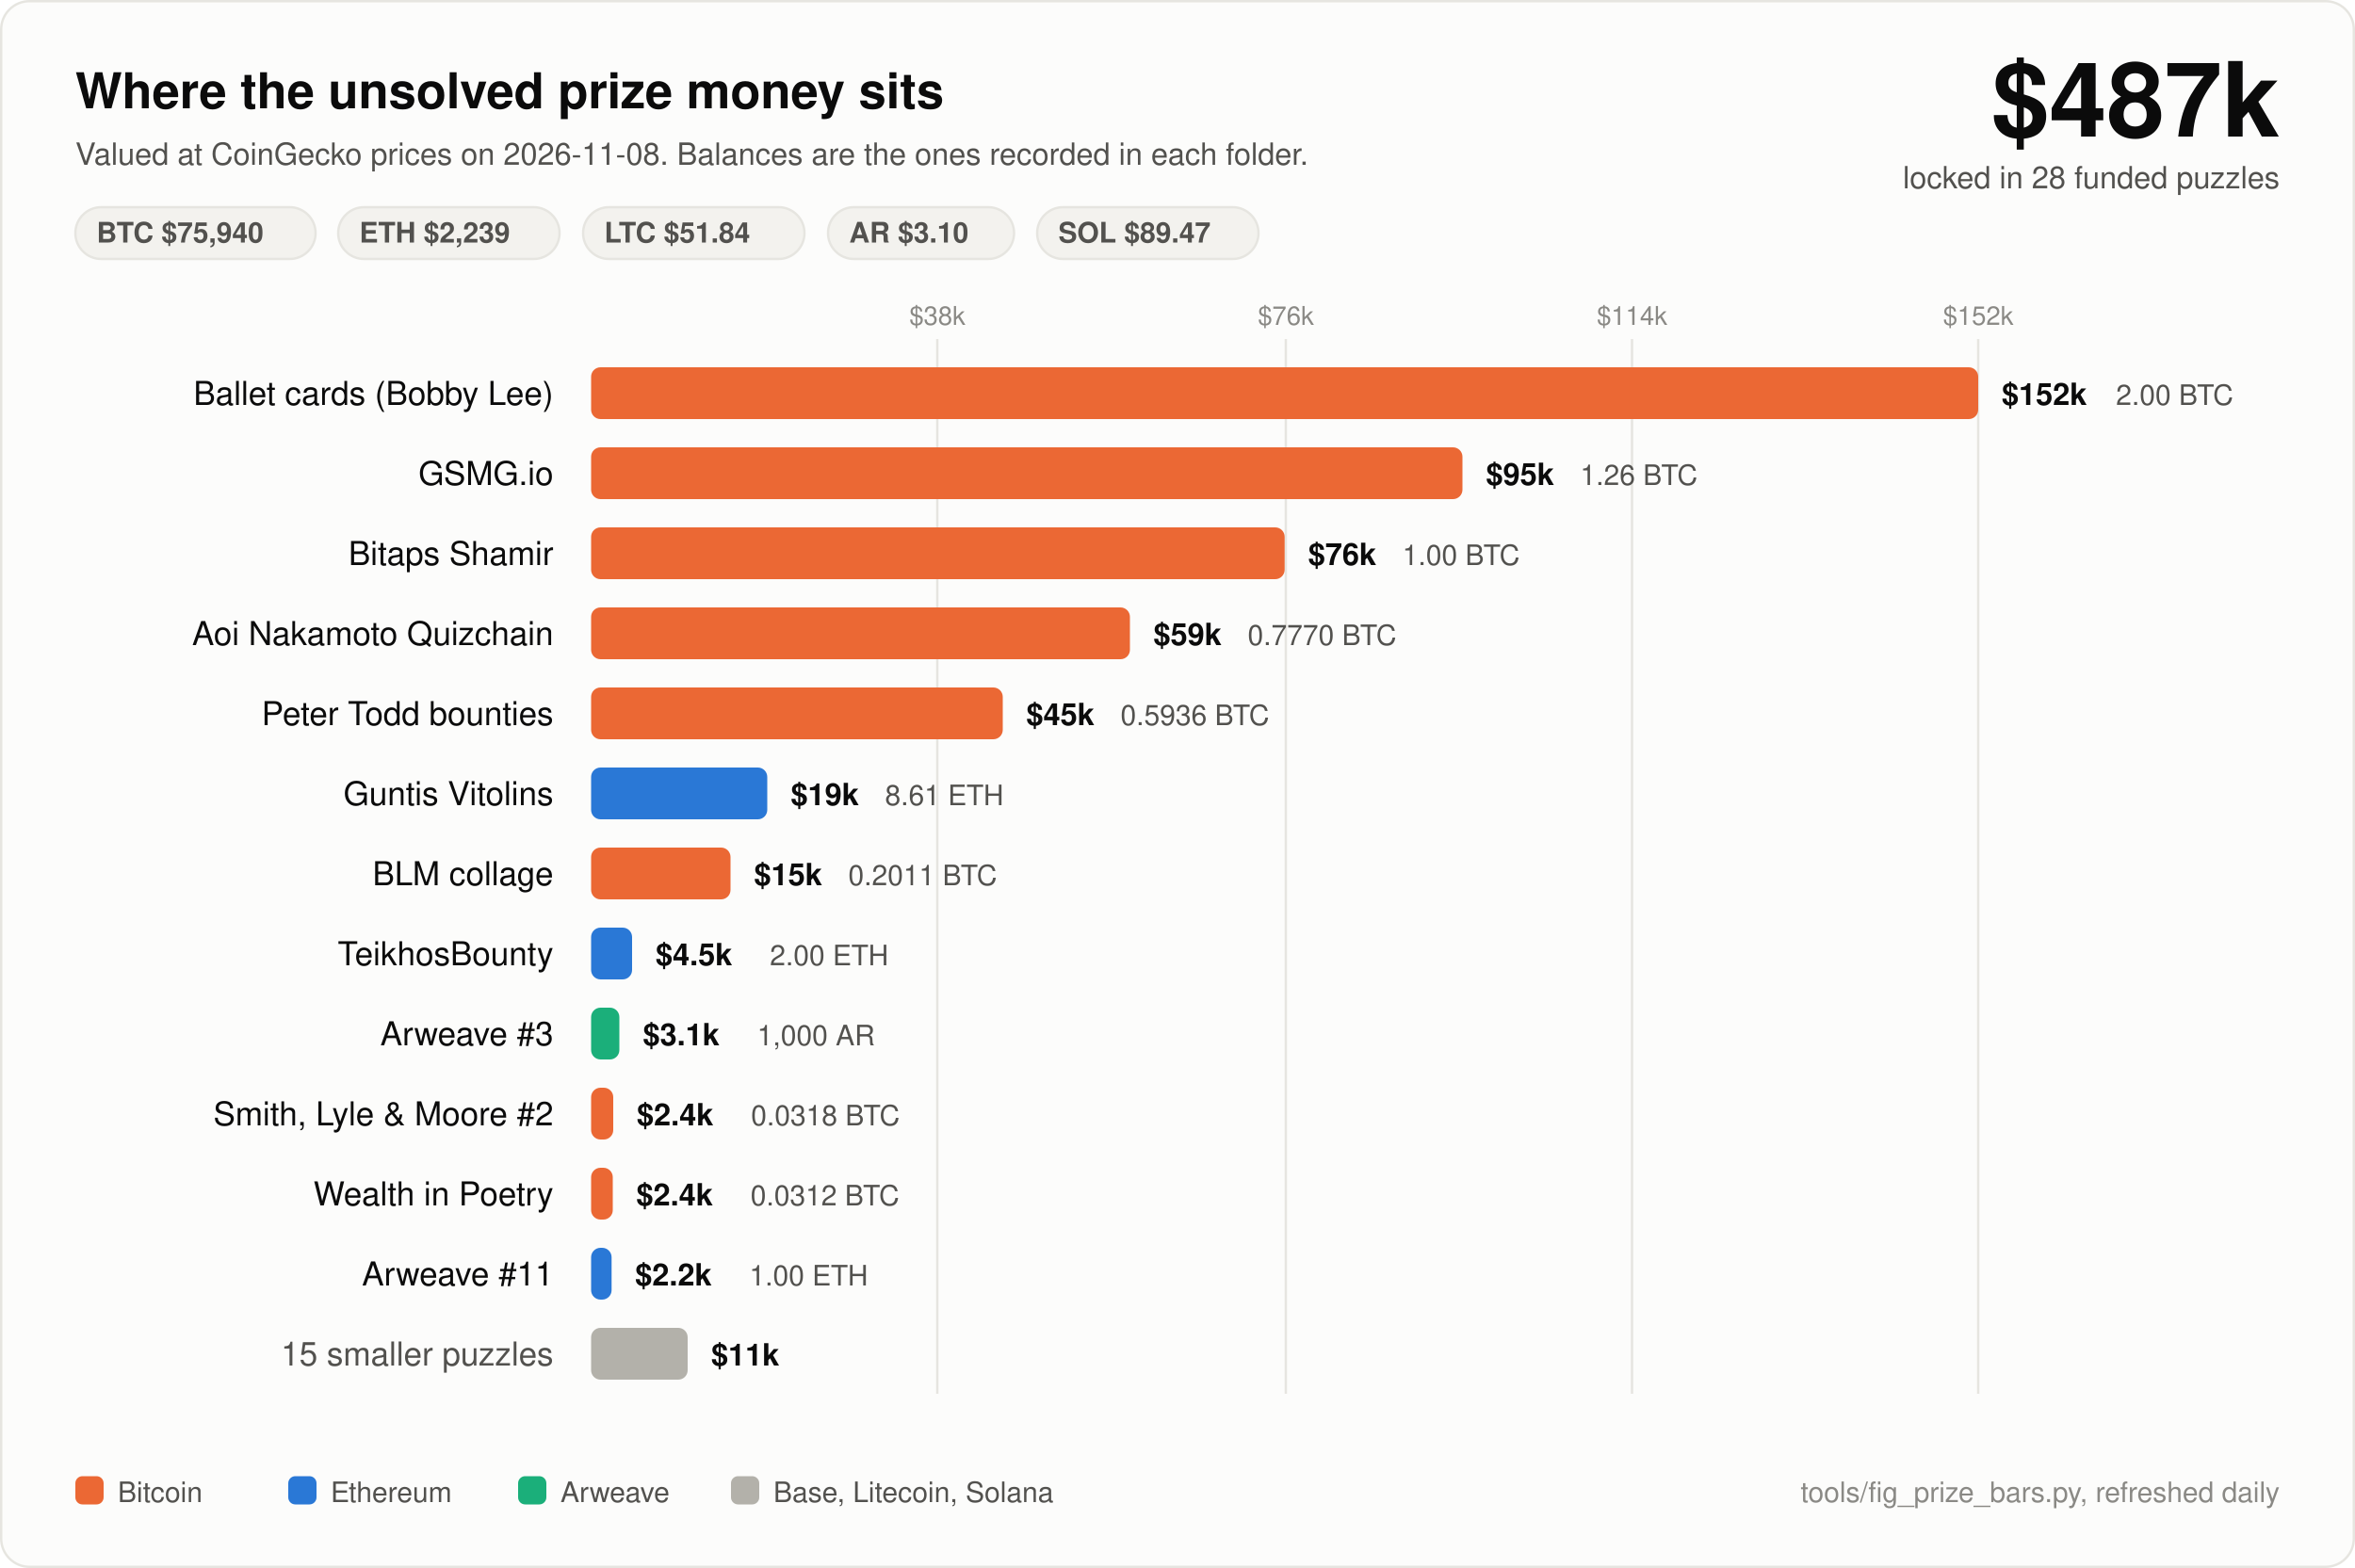
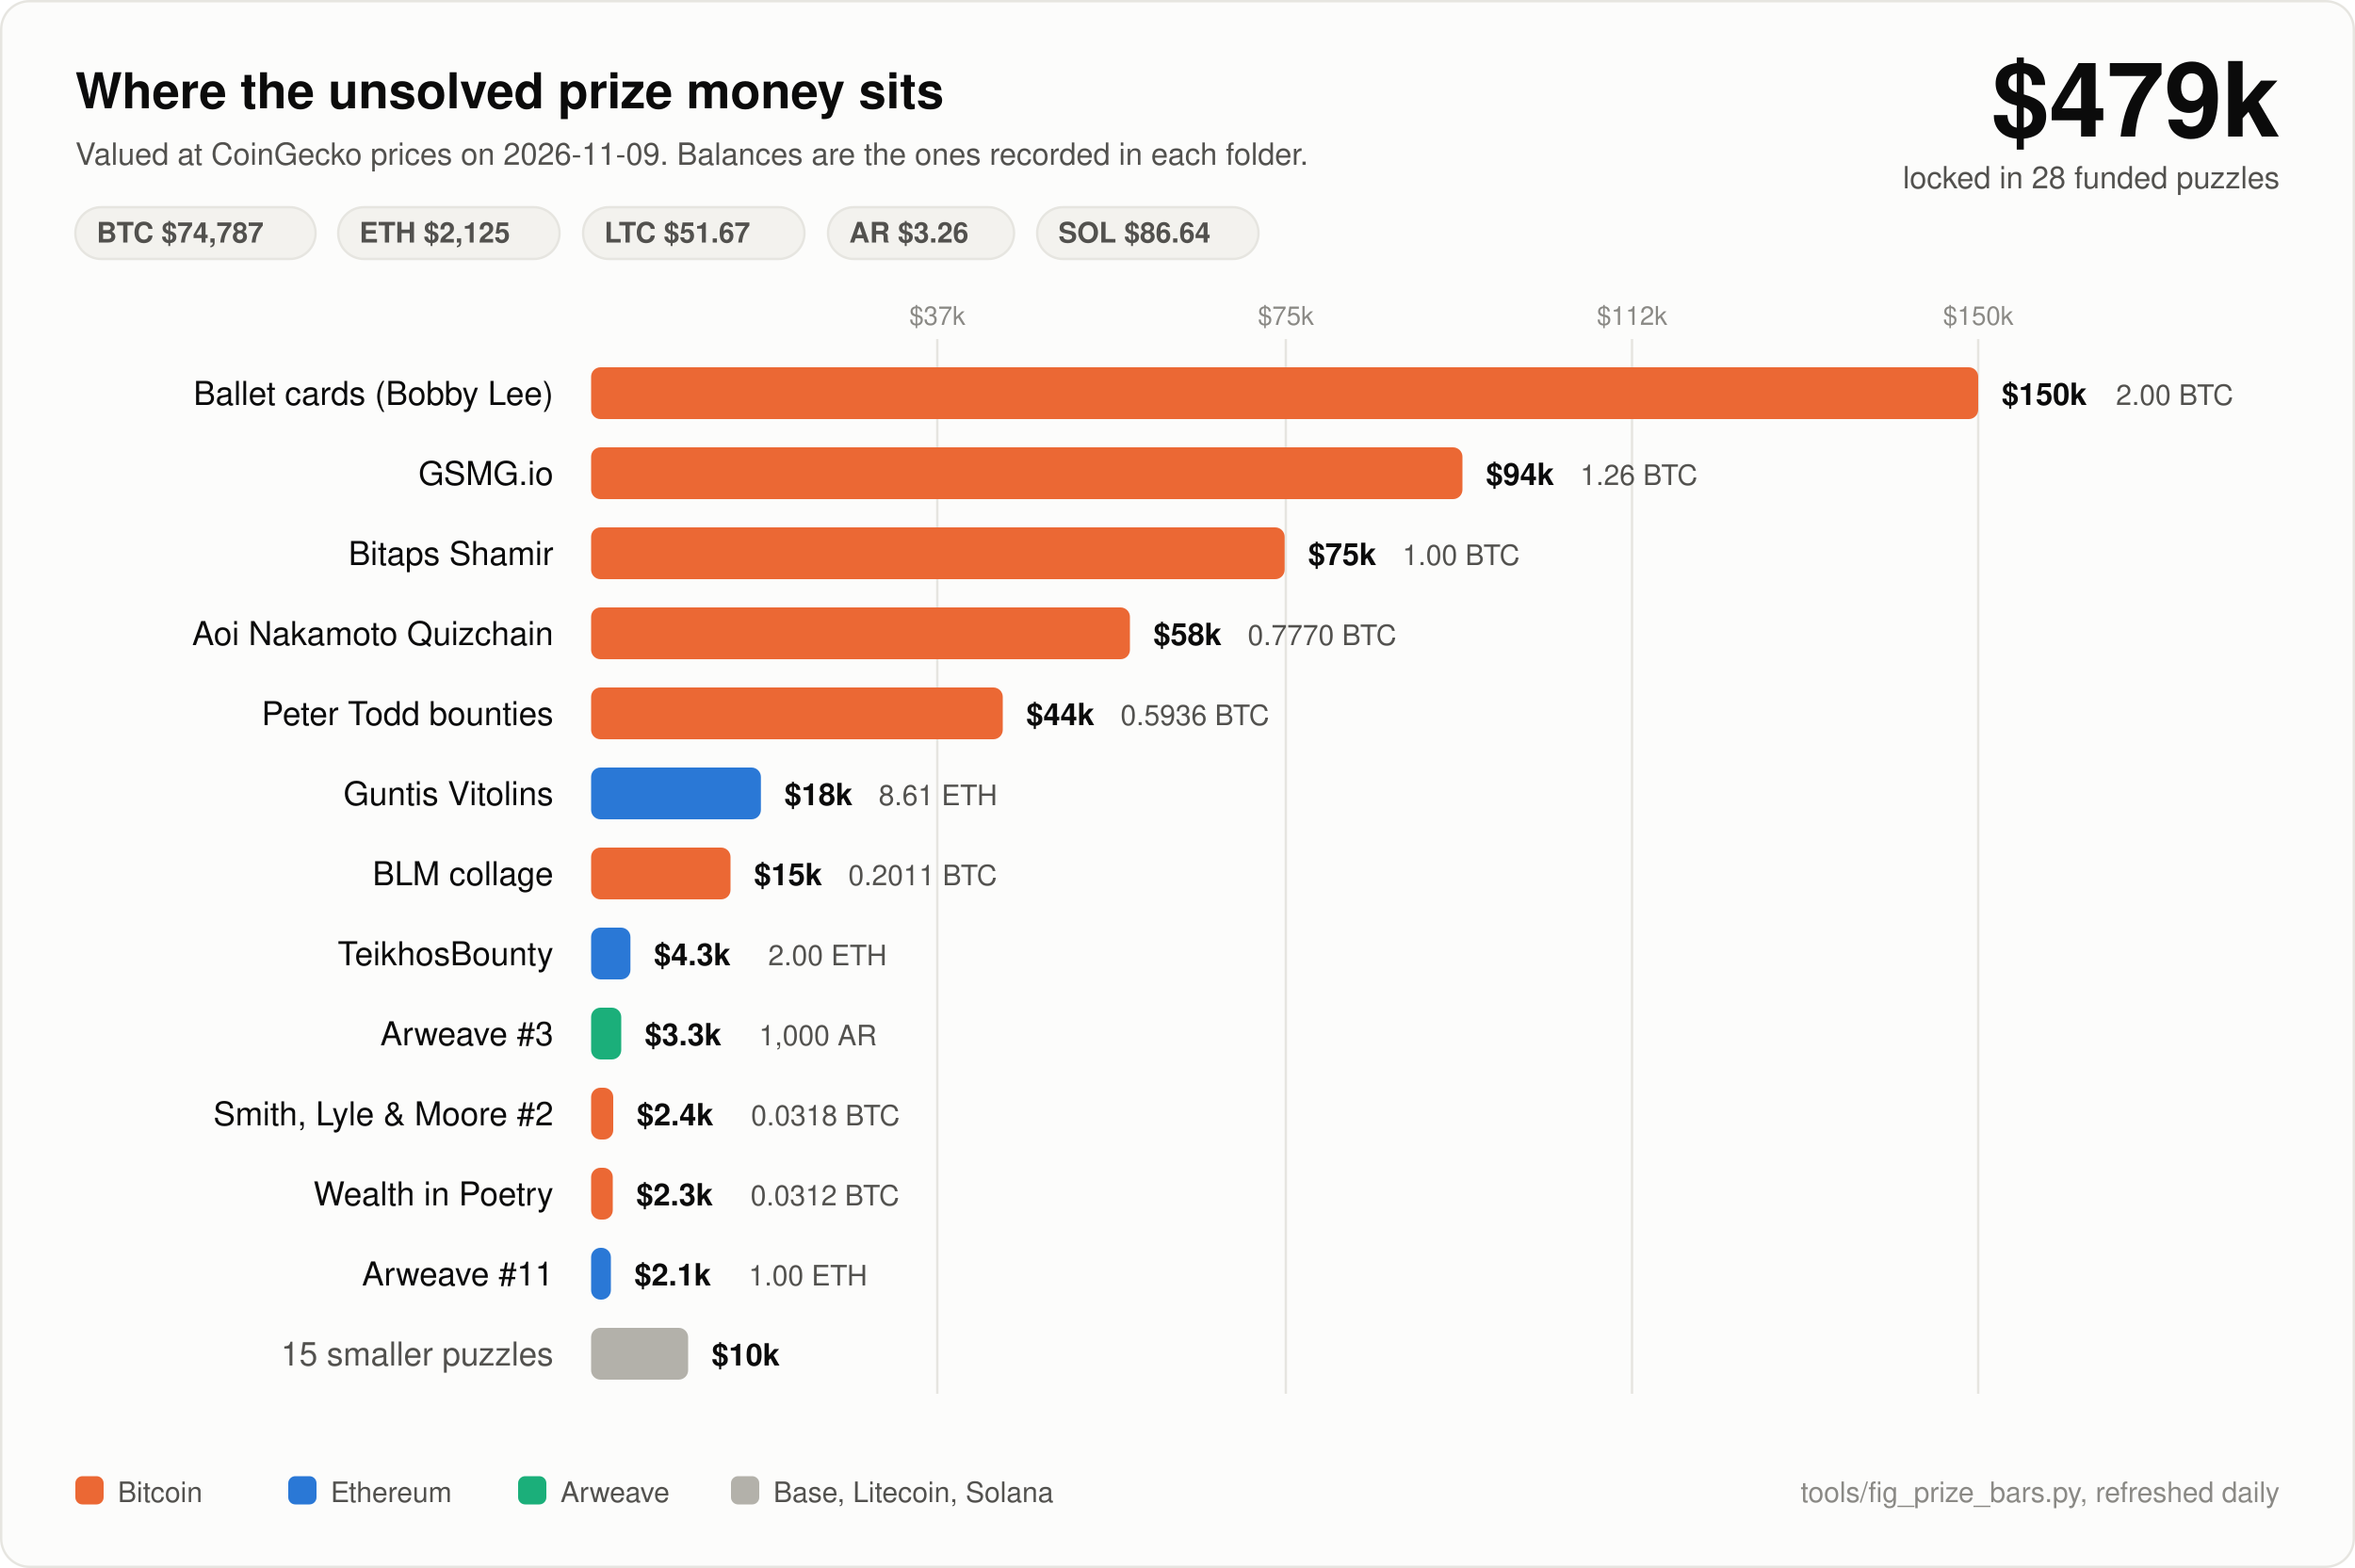
<svg xmlns="http://www.w3.org/2000/svg" width="1000" height="666" viewBox="0 0 1000 666" font-family="ui-sans-serif, -apple-system, Segoe UI, Helvetica, Arial, sans-serif">
  <rect x="0.5" y="0.5" width="999" height="665" rx="12" fill="#fcfcfb" stroke="#e6e5e0" />
  <text x="32" y="46" fill="#0b0b0b" font-size="21" font-weight="700">Where the unsolved prize money sits</text>
-   <text x="32" y="70" fill="#52514e" font-size="13">Valued at CoinGecko prices on 2026-11-08. Balances are the ones recorded in each folder.</text>
-   <text x="968" y="58" fill="#0b0b0b" font-size="44" font-weight="700" text-anchor="end">$487k</text>
+   <text x="32" y="70" fill="#52514e" font-size="13">Valued at CoinGecko prices on 2026-11-09. Balances are the ones recorded in each folder.</text>
+   <text x="968" y="58" fill="#0b0b0b" font-size="44" font-weight="700" text-anchor="end">$479k</text>
  <text x="968" y="80" fill="#52514e" font-size="13" text-anchor="end">locked in 28 funded puzzles</text>
  <rect x="32" y="88" width="102" height="22" rx="11" fill="#f3f2ee" stroke="#e6e5e0" />
-   <text x="41" y="103" fill="#52514e" font-size="12" font-weight="600">BTC $75,940</text>
+   <text x="41" y="103" fill="#52514e" font-size="12" font-weight="600">BTC $74,787</text>
  <rect x="143.6" y="88" width="94" height="22" rx="11" fill="#f3f2ee" stroke="#e6e5e0" />
-   <text x="152.6" y="103" fill="#52514e" font-size="12" font-weight="600">ETH $2,239</text>
+   <text x="152.6" y="103" fill="#52514e" font-size="12" font-weight="600">ETH $2,125</text>
  <rect x="247.6" y="88" width="94" height="22" rx="11" fill="#f3f2ee" stroke="#e6e5e0" />
-   <text x="256.6" y="103" fill="#52514e" font-size="12" font-weight="600">LTC $51.84</text>
+   <text x="256.6" y="103" fill="#52514e" font-size="12" font-weight="600">LTC $51.67</text>
  <rect x="351.6" y="88" width="79" height="22" rx="11" fill="#f3f2ee" stroke="#e6e5e0" />
-   <text x="360.6" y="103" fill="#52514e" font-size="12" font-weight="600">AR $3.10</text>
+   <text x="360.6" y="103" fill="#52514e" font-size="12" font-weight="600">AR $3.26</text>
  <rect x="440.4" y="88" width="94" height="22" rx="11" fill="#f3f2ee" stroke="#e6e5e0" />
-   <text x="449.4" y="103" fill="#52514e" font-size="12" font-weight="600">SOL $89.47</text>
+   <text x="449.4" y="103" fill="#52514e" font-size="12" font-weight="600">SOL $86.64</text>
  <line x1="398" y1="144" x2="398" y2="592" stroke="#e6e5e0" stroke-width="1" />
-   <text x="398" y="138" fill="#8a8985" font-size="11" text-anchor="middle">$38k</text>
+   <text x="398" y="138" fill="#8a8985" font-size="11" text-anchor="middle">$37k</text>
  <line x1="546" y1="144" x2="546" y2="592" stroke="#e6e5e0" stroke-width="1" />
-   <text x="546" y="138" fill="#8a8985" font-size="11" text-anchor="middle">$76k</text>
+   <text x="546" y="138" fill="#8a8985" font-size="11" text-anchor="middle">$75k</text>
  <line x1="693" y1="144" x2="693" y2="592" stroke="#e6e5e0" stroke-width="1" />
-   <text x="693" y="138" fill="#8a8985" font-size="11" text-anchor="middle">$114k</text>
+   <text x="693" y="138" fill="#8a8985" font-size="11" text-anchor="middle">$112k</text>
  <line x1="840" y1="144" x2="840" y2="592" stroke="#e6e5e0" stroke-width="1" />
-   <text x="840" y="138" fill="#8a8985" font-size="11" text-anchor="middle">$152k</text>
+   <text x="840" y="138" fill="#8a8985" font-size="11" text-anchor="middle">$150k</text>
  <text x="235" y="172" fill="#0b0b0b" font-size="14" text-anchor="end">Ballet cards (Bobby Lee)</text>
  <rect x="251" y="156" width="589.0" height="22" rx="4" fill="#eb6834" />
-   <text x="850.0" y="172" fill="#0b0b0b" font-size="13" font-weight="600">$152k</text>
+   <text x="850.0" y="172" fill="#0b0b0b" font-size="13" font-weight="600">$150k</text>
  <text x="898.5" y="172" fill="#52514e" font-size="12">2.00 BTC</text>
  <text x="235" y="206" fill="#0b0b0b" font-size="14" text-anchor="end">GSMG.io</text>
  <rect x="251" y="190" width="370.0" height="22" rx="4" fill="#eb6834" />
-   <text x="631.0" y="206" fill="#0b0b0b" font-size="13" font-weight="600">$95k</text>
+   <text x="631.0" y="206" fill="#0b0b0b" font-size="13" font-weight="600">$94k</text>
  <text x="671.0" y="206" fill="#52514e" font-size="12">1.26 BTC</text>
  <text x="235" y="240" fill="#0b0b0b" font-size="14" text-anchor="end">Bitaps Shamir</text>
  <rect x="251" y="224" width="294.5" height="22" rx="4" fill="#eb6834" />
-   <text x="555.5" y="240" fill="#0b0b0b" font-size="13" font-weight="600">$76k</text>
+   <text x="555.5" y="240" fill="#0b0b0b" font-size="13" font-weight="600">$75k</text>
  <text x="595.5" y="240" fill="#52514e" font-size="12">1.00 BTC</text>
  <text x="235" y="274" fill="#0b0b0b" font-size="14" text-anchor="end">Aoi Nakamoto Quizchain</text>
  <rect x="251" y="258" width="228.8" height="22" rx="4" fill="#eb6834" />
-   <text x="489.8" y="274" fill="#0b0b0b" font-size="13" font-weight="600">$59k</text>
+   <text x="489.8" y="274" fill="#0b0b0b" font-size="13" font-weight="600">$58k</text>
  <text x="529.8" y="274" fill="#52514e" font-size="12">0.7770 BTC</text>
  <text x="235" y="308" fill="#0b0b0b" font-size="14" text-anchor="end">Peter Todd bounties</text>
  <rect x="251" y="292" width="174.8" height="22" rx="4" fill="#eb6834" />
-   <text x="435.8" y="308" fill="#0b0b0b" font-size="13" font-weight="600">$45k</text>
+   <text x="435.8" y="308" fill="#0b0b0b" font-size="13" font-weight="600">$44k</text>
  <text x="475.8" y="308" fill="#52514e" font-size="12">0.5936 BTC</text>
  <text x="235" y="342" fill="#0b0b0b" font-size="14" text-anchor="end">Guntis Vitolins</text>
-   <rect x="251" y="326" width="74.8" height="22" rx="4" fill="#2a78d6" />
-   <text x="335.8" y="342" fill="#0b0b0b" font-size="13" font-weight="600">$19k</text>
-   <text x="375.8" y="342" fill="#52514e" font-size="12">8.61 ETH</text>
+   <rect x="251" y="326" width="72.1" height="22" rx="4" fill="#2a78d6" />
+   <text x="333.1" y="342" fill="#0b0b0b" font-size="13" font-weight="600">$18k</text>
+   <text x="373.1" y="342" fill="#52514e" font-size="12">8.61 ETH</text>
  <text x="235" y="376" fill="#0b0b0b" font-size="14" text-anchor="end">BLM collage</text>
  <rect x="251" y="360" width="59.2" height="22" rx="4" fill="#eb6834" />
  <text x="320.2" y="376" fill="#0b0b0b" font-size="13" font-weight="600">$15k</text>
  <text x="360.2" y="376" fill="#52514e" font-size="12">0.2011 BTC</text>
  <text x="235" y="410" fill="#0b0b0b" font-size="14" text-anchor="end">TeikhosBounty</text>
-   <rect x="251" y="394" width="17.4" height="22" rx="4" fill="#2a78d6" />
-   <text x="278.4" y="410" fill="#0b0b0b" font-size="13" font-weight="600">$4.5k</text>
-   <text x="326.9" y="410" fill="#52514e" font-size="12">2.00 ETH</text>
+   <rect x="251" y="394" width="16.7" height="22" rx="4" fill="#2a78d6" />
+   <text x="277.7" y="410" fill="#0b0b0b" font-size="13" font-weight="600">$4.3k</text>
+   <text x="326.2" y="410" fill="#52514e" font-size="12">2.00 ETH</text>
  <text x="235" y="444" fill="#0b0b0b" font-size="14" text-anchor="end">Arweave #3</text>
-   <rect x="251" y="428" width="12.0" height="22" rx="4" fill="#1baf7a" />
-   <text x="273.0" y="444" fill="#0b0b0b" font-size="13" font-weight="600">$3.1k</text>
-   <text x="321.5" y="444" fill="#52514e" font-size="12">1,000 AR</text>
+   <rect x="251" y="428" width="12.8" height="22" rx="4" fill="#1baf7a" />
+   <text x="273.8" y="444" fill="#0b0b0b" font-size="13" font-weight="600">$3.3k</text>
+   <text x="322.3" y="444" fill="#52514e" font-size="12">1,000 AR</text>
  <text x="235" y="478" fill="#0b0b0b" font-size="14" text-anchor="end">Smith, Lyle &amp; Moore #2</text>
  <rect x="251" y="462" width="9.4" height="22" rx="4" fill="#eb6834" />
  <text x="270.4" y="478" fill="#0b0b0b" font-size="13" font-weight="600">$2.4k</text>
  <text x="318.9" y="478" fill="#52514e" font-size="12">0.0318 BTC</text>
  <text x="235" y="512" fill="#0b0b0b" font-size="14" text-anchor="end">Wealth in Poetry</text>
  <rect x="251" y="496" width="9.2" height="22" rx="4" fill="#eb6834" />
-   <text x="270.2" y="512" fill="#0b0b0b" font-size="13" font-weight="600">$2.4k</text>
+   <text x="270.2" y="512" fill="#0b0b0b" font-size="13" font-weight="600">$2.3k</text>
  <text x="318.7" y="512" fill="#52514e" font-size="12">0.0312 BTC</text>
  <text x="235" y="546" fill="#0b0b0b" font-size="14" text-anchor="end">Arweave #11</text>
-   <rect x="251" y="530" width="8.7" height="22" rx="4" fill="#2a78d6" />
-   <text x="269.7" y="546" fill="#0b0b0b" font-size="13" font-weight="600">$2.2k</text>
-   <text x="318.2" y="546" fill="#52514e" font-size="12">1.00 ETH</text>
+   <rect x="251" y="530" width="8.4" height="22" rx="4" fill="#2a78d6" />
+   <text x="269.4" y="546" fill="#0b0b0b" font-size="13" font-weight="600">$2.1k</text>
+   <text x="317.9" y="546" fill="#52514e" font-size="12">1.00 ETH</text>
  <text x="235" y="580" fill="#52514e" font-size="14" text-anchor="end">15 smaller puzzles</text>
-   <rect x="251" y="564" width="41.0" height="22" rx="4" fill="#b3b1aa" />
-   <text x="302.0" y="580" fill="#0b0b0b" font-size="13" font-weight="600">$11k</text>
+   <rect x="251" y="564" width="41.2" height="22" rx="4" fill="#b3b1aa" />
+   <text x="302.2" y="580" fill="#0b0b0b" font-size="13" font-weight="600">$10k</text>
  <rect x="32" y="627" width="12" height="12" rx="3" fill="#eb6834" />
  <text x="50" y="638" fill="#52514e" font-size="12">Bitcoin</text>
  <rect x="122.4" y="627" width="12" height="12" rx="3" fill="#2a78d6" />
  <text x="140.4" y="638" fill="#52514e" font-size="12">Ethereum</text>
  <rect x="220.0" y="627" width="12" height="12" rx="3" fill="#1baf7a" />
  <text x="238.0" y="638" fill="#52514e" font-size="12">Arweave</text>
  <rect x="310.4" y="627" width="12" height="12" rx="3" fill="#b3b1aa" />
  <text x="328.4" y="638" fill="#52514e" font-size="12">Base, Litecoin, Solana</text>
  <text x="968" y="638" fill="#8a8985" font-size="12" text-anchor="end">tools/fig_prize_bars.py, refreshed daily</text>
</svg>
